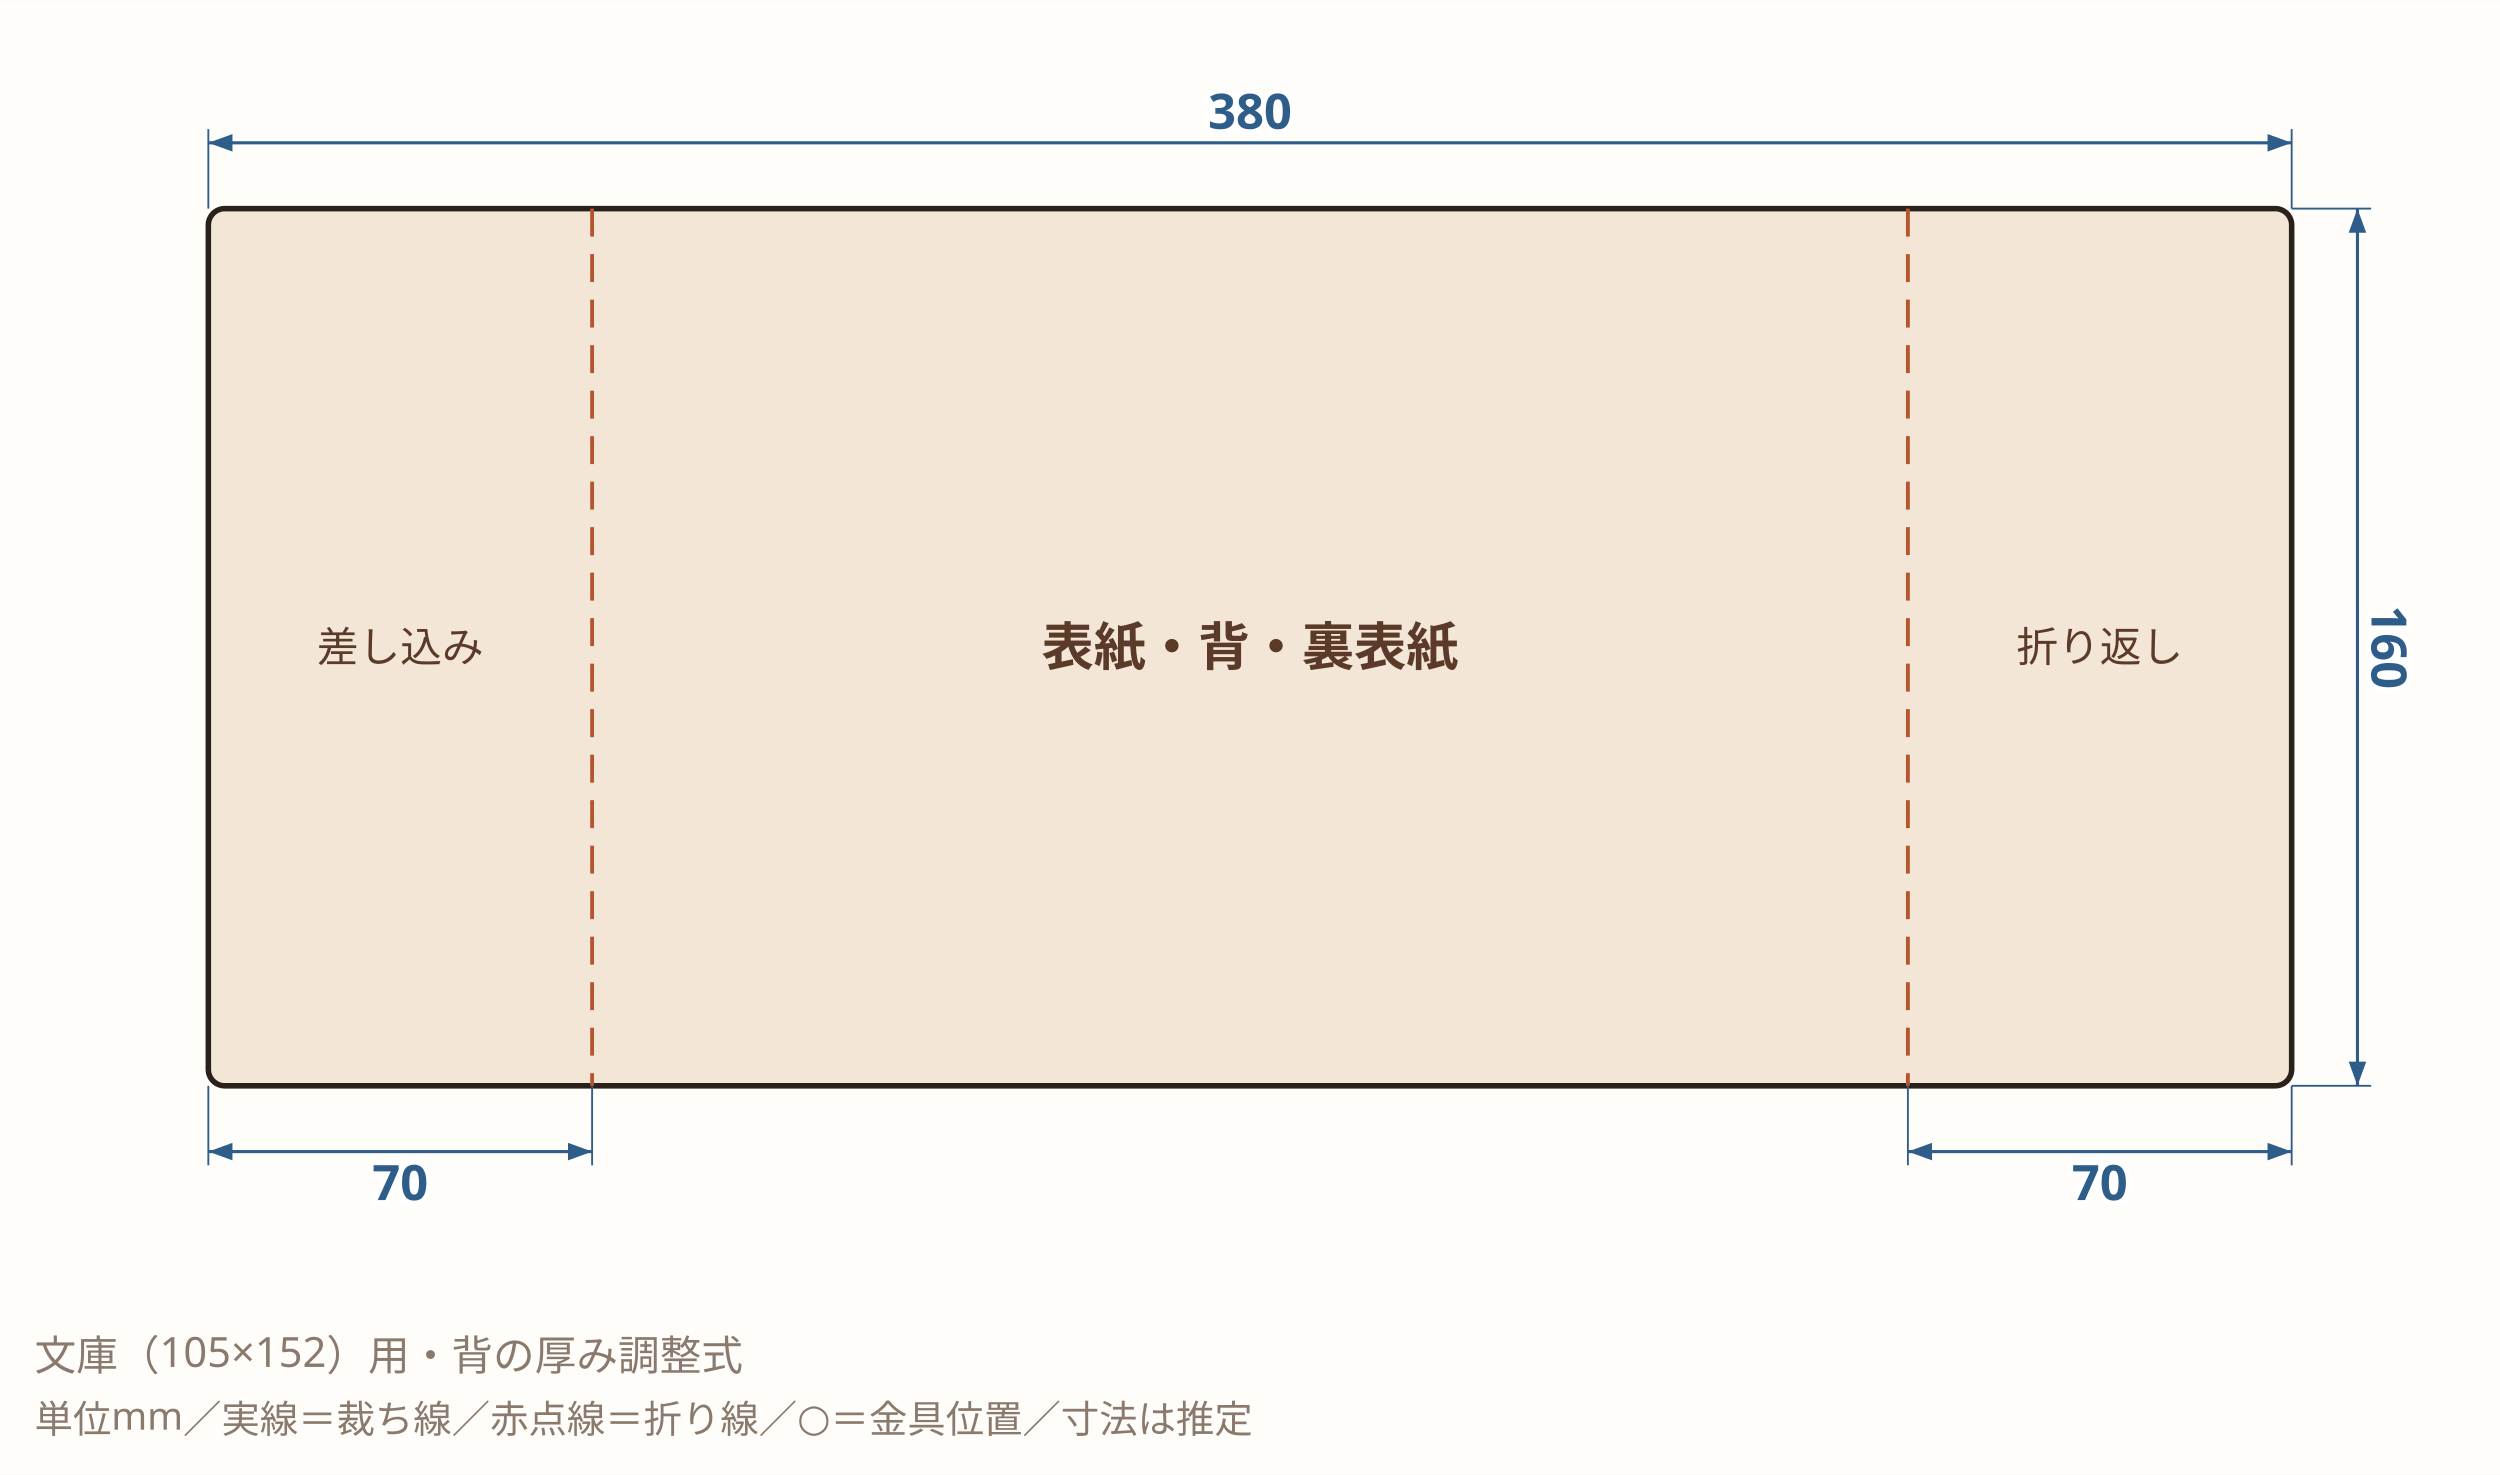
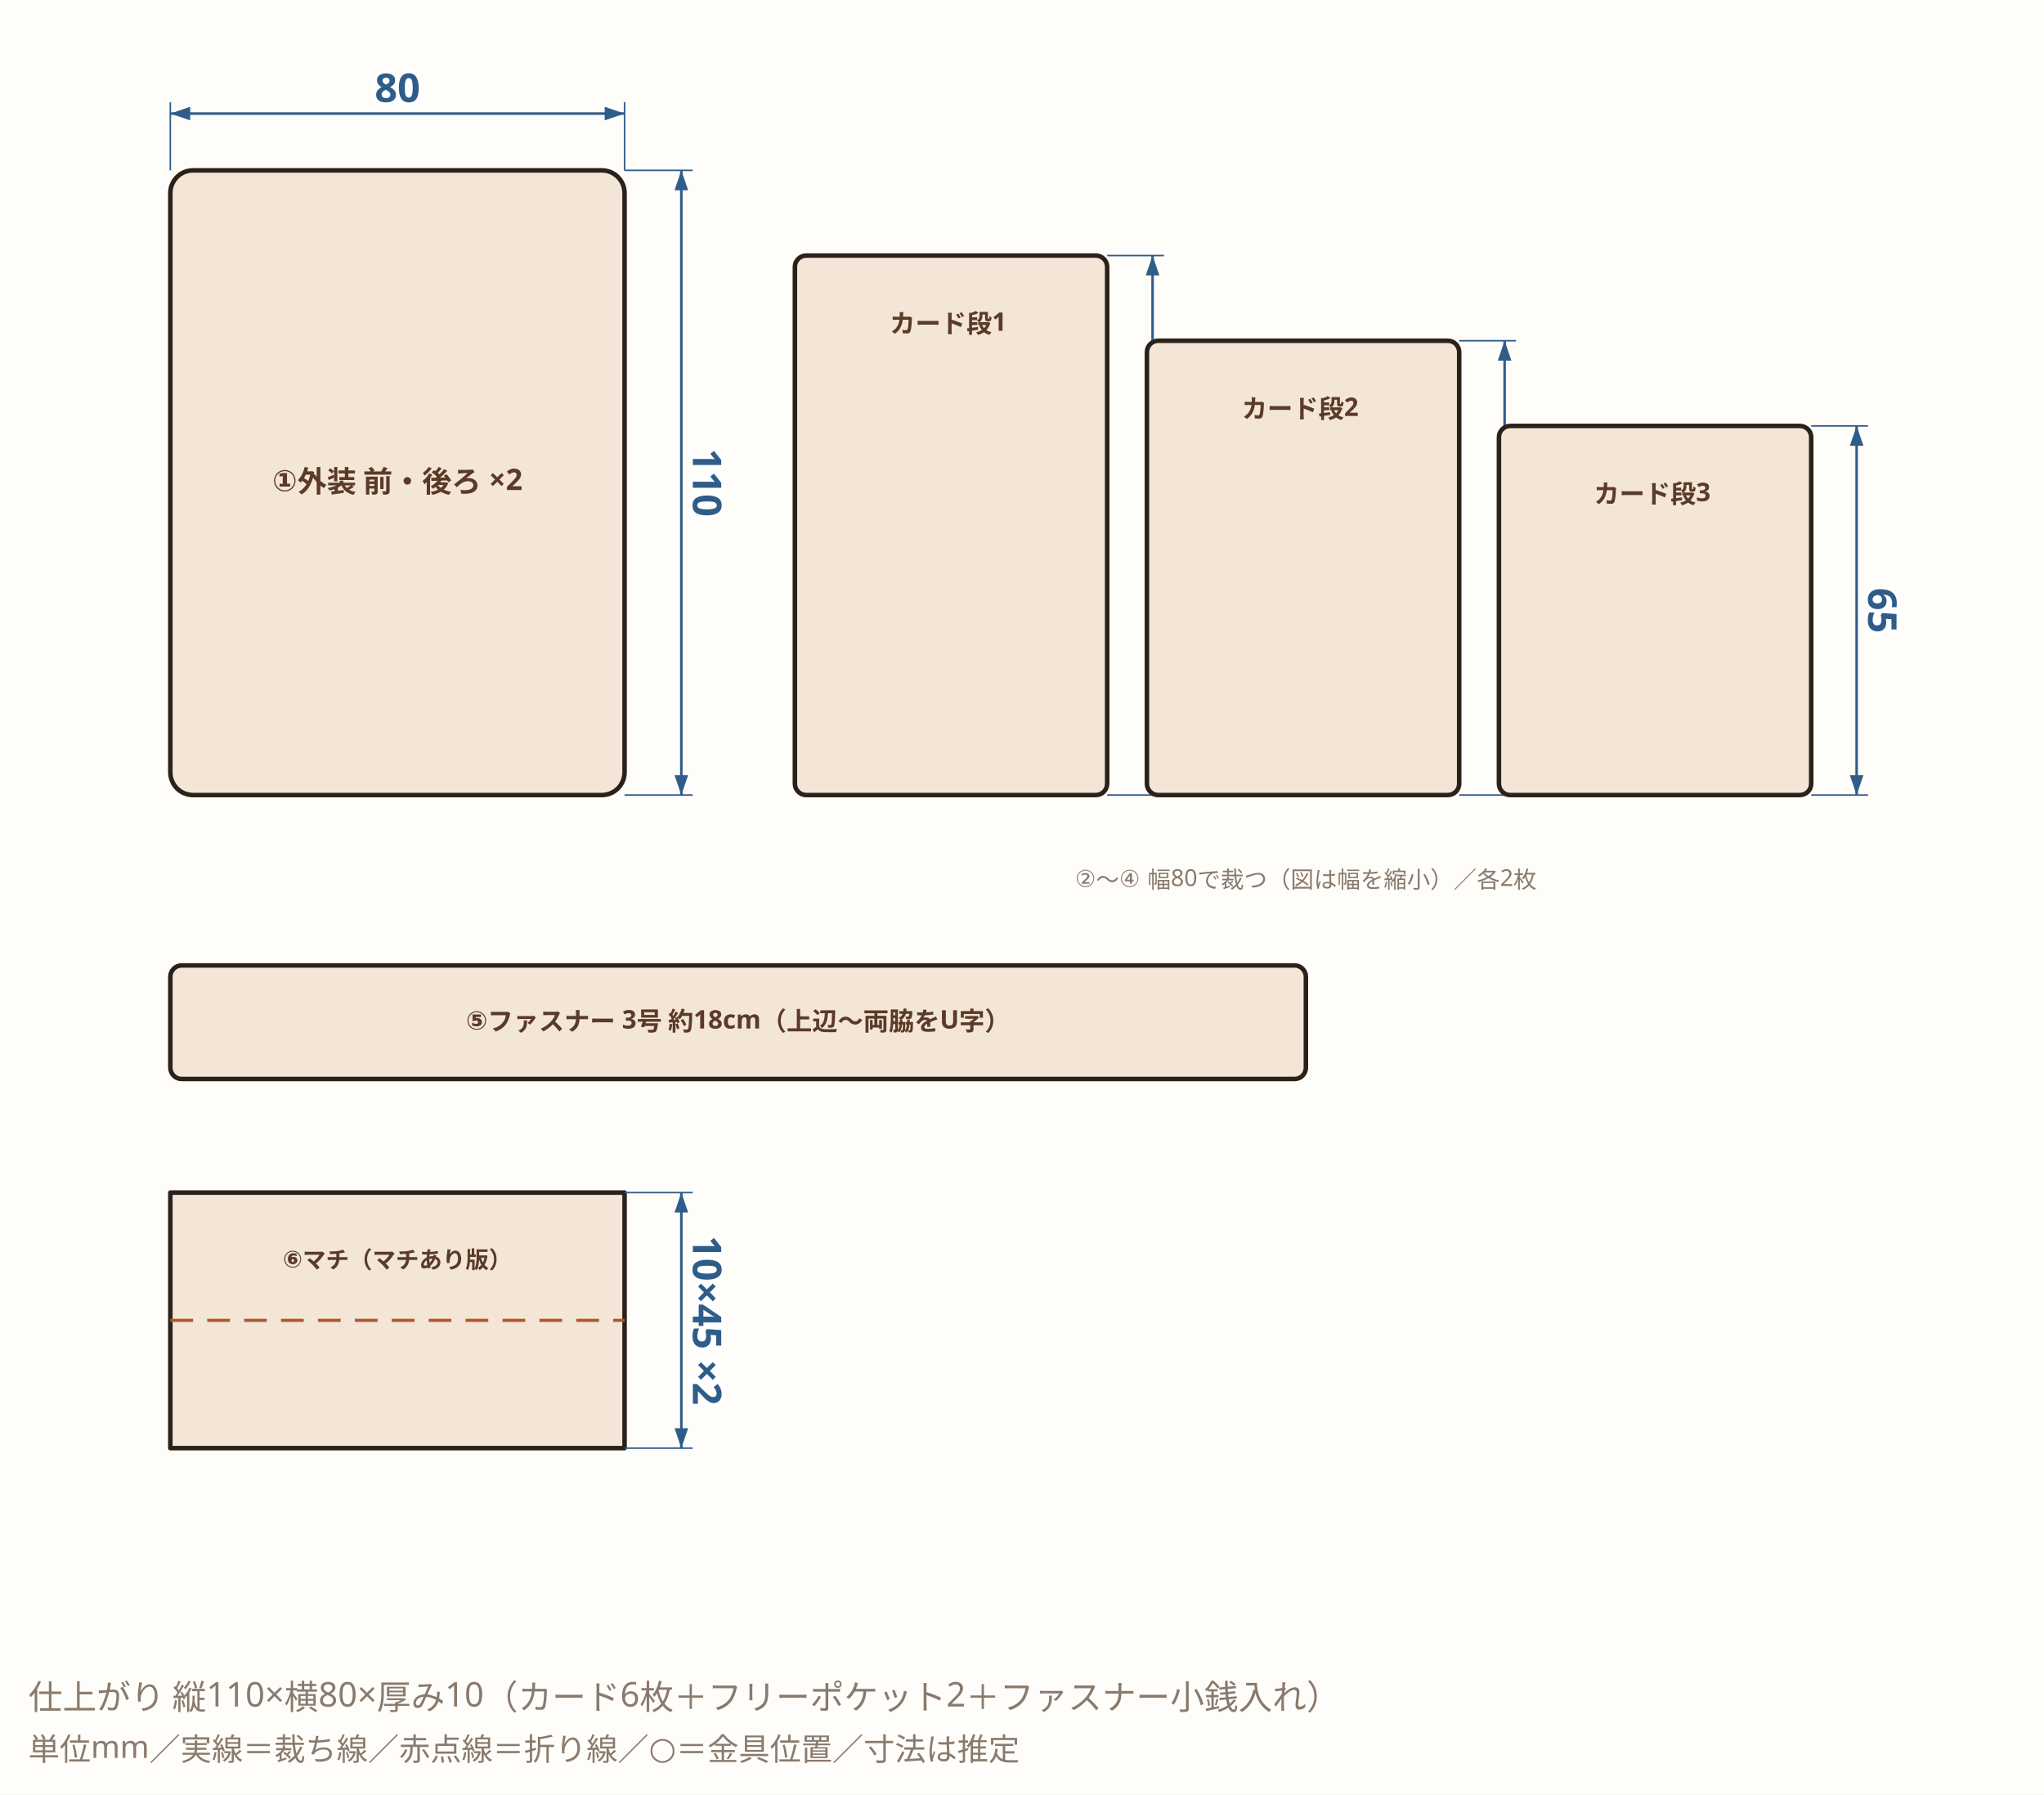
- <svg xmlns="http://www.w3.org/2000/svg" viewBox="-38.0 -38.0 456.0 268.9" width="456" height="269">
-   <rect x="-38.0" y="-38.0" width="456.0" height="268.933" fill="#fffdf9" />
-   <path d="M3,0 L377,0 A3,3 0 0 1 380,3 L380,157 A3,3 0 0 1 377,160 L3,160 A3,3 0 0 1 0,157 L0,3 A3,3 0 0 1 3,0 Z" fill="#f3e6d6" stroke="#2b211b" stroke-width="1.01" stroke-linejoin="round" />
-   <line x1="70" y1="0" x2="70" y2="160" stroke="#b5552e" stroke-width="0.70" stroke-dasharray="5.1 3.2" />
-   <line x1="310" y1="0" x2="310" y2="160" stroke="#b5552e" stroke-width="0.70" stroke-dasharray="5.1 3.2" />
-   <text x="35.0" y="80.0" font-size="7.6" fill="#5b3a29" text-anchor="middle" dominant-baseline="middle" font-weight="400" font-family="sans-serif">差し込み</text>
-   <text x="190.0" y="80.0" font-size="9.5" fill="#5b3a29" text-anchor="middle" dominant-baseline="middle" font-weight="700" font-family="sans-serif">表紙・背・裏表紙</text>
-   <text x="345.0" y="80.0" font-size="7.6" fill="#5b3a29" text-anchor="middle" dominant-baseline="middle" font-weight="400" font-family="sans-serif">折り返し</text>
-   <line x1="0.0" y1="0.0" x2="0.0" y2="-14.5" stroke="#2f5d8a" stroke-width="0.34" />
-   <line x1="380.0" y1="0.0" x2="380.0" y2="-14.5" stroke="#2f5d8a" stroke-width="0.34" />
-   <line x1="0.0" y1="-12.0" x2="380.0" y2="-12.0" stroke="#2f5d8a" stroke-width="0.57" />
-   <path d="M0.0,-12.0 L4.4,-10.4 L4.4,-13.6 Z" fill="#2f5d8a" />
-   <path d="M380.0,-12.0 L375.6,-10.4 L375.6,-13.6 Z" fill="#2f5d8a" />
-   <text x="190.0" y="-17.7" font-size="8.9" fill="#2f5d8a" text-anchor="middle" dominant-baseline="middle" font-family="sans-serif" font-weight="700" transform="rotate(0.0 190.0 -17.7)" paint-order="stroke" stroke="#fff" stroke-width="1.9">380</text>
-   <line x1="0.0" y1="160.0" x2="0.0" y2="174.5" stroke="#2f5d8a" stroke-width="0.34" />
-   <line x1="70.0" y1="160.0" x2="70.0" y2="174.5" stroke="#2f5d8a" stroke-width="0.34" />
-   <line x1="0.0" y1="172.0" x2="70.0" y2="172.0" stroke="#2f5d8a" stroke-width="0.57" />
-   <path d="M0.0,172.0 L4.4,173.6 L4.4,170.4 Z" fill="#2f5d8a" />
-   <path d="M70.0,172.0 L65.6,173.6 L65.6,170.4 Z" fill="#2f5d8a" />
-   <text x="35.0" y="177.7" font-size="8.9" fill="#2f5d8a" text-anchor="middle" dominant-baseline="middle" font-family="sans-serif" font-weight="700" transform="rotate(0.0 35.0 177.7)" paint-order="stroke" stroke="#fff" stroke-width="1.9">70</text>
-   <line x1="310.0" y1="160.0" x2="310.0" y2="174.5" stroke="#2f5d8a" stroke-width="0.34" />
-   <line x1="380.0" y1="160.0" x2="380.0" y2="174.5" stroke="#2f5d8a" stroke-width="0.34" />
-   <line x1="310.0" y1="172.0" x2="380.0" y2="172.0" stroke="#2f5d8a" stroke-width="0.57" />
-   <path d="M310.0,172.0 L314.4,173.6 L314.4,170.4 Z" fill="#2f5d8a" />
-   <path d="M380.0,172.0 L375.6,173.6 L375.6,170.4 Z" fill="#2f5d8a" />
-   <text x="345.0" y="177.7" font-size="8.9" fill="#2f5d8a" text-anchor="middle" dominant-baseline="middle" font-family="sans-serif" font-weight="700" transform="rotate(0.0 345.0 177.7)" paint-order="stroke" stroke="#fff" stroke-width="1.9">70</text>
-   <line x1="380.0" y1="0.0" x2="394.5" y2="0.0" stroke="#2f5d8a" stroke-width="0.34" />
-   <line x1="380.0" y1="160.0" x2="394.5" y2="160.0" stroke="#2f5d8a" stroke-width="0.34" />
-   <line x1="392.0" y1="0.0" x2="392.0" y2="160.0" stroke="#2f5d8a" stroke-width="0.57" />
-   <path d="M392.0,0.0 L390.4,4.4 L393.6,4.4 Z" fill="#2f5d8a" />
-   <path d="M392.0,160.0 L390.4,155.6 L393.6,155.6 Z" fill="#2f5d8a" />
-   <text x="397.7" y="80.0" font-size="8.9" fill="#2f5d8a" text-anchor="middle" dominant-baseline="middle" font-family="sans-serif" font-weight="700" transform="rotate(90.0 397.7 80.0)" paint-order="stroke" stroke="#fff" stroke-width="1.9">160</text>
-   <text x="-31.7" y="211.9" font-size="7.6" fill="#8a7a6d" font-family="sans-serif">文庫（105×152）用・背の厚み調整式</text>
-   <text x="-31.7" y="223.3" font-size="7.0" fill="#8a7a6d" font-family="sans-serif">単位mm／実線＝裁ち線／赤点線＝折り線／○＝金具位置／寸法は推定</text>
+ <svg xmlns="http://www.w3.org/2000/svg" viewBox="-30.0 -30.0 360.0 316.0" width="360" height="316">
+   <rect x="-30.0" y="-30.0" width="360.0" height="316.0" fill="#fffdf9" />
+   <path d="M4,0 L76,0 A4,4 0 0 1 80,4 L80,106 A4,4 0 0 1 76,110 L4,110 A4,4 0 0 1 0,106 L0,4 A4,4 0 0 1 4,0 Z" fill="#f3e6d6" stroke="#2b211b" stroke-width="0.80" stroke-linejoin="round" />
+   <text x="40.0" y="55.0" font-size="5.2" fill="#5b3a29" text-anchor="middle" dominant-baseline="middle" font-weight="700" font-family="sans-serif">①外装 前・後ろ ×2</text>
+   <line x1="0.0" y1="0.0" x2="0.0" y2="-12.0" stroke="#2f5d8a" stroke-width="0.27" />
+   <line x1="80.0" y1="0.0" x2="80.0" y2="-12.0" stroke="#2f5d8a" stroke-width="0.27" />
+   <line x1="0.0" y1="-10.0" x2="80.0" y2="-10.0" stroke="#2f5d8a" stroke-width="0.45" />
+   <path d="M0.0,-10.0 L3.5,-8.8 L3.5,-11.2 Z" fill="#2f5d8a" />
+   <path d="M80.0,-10.0 L76.5,-8.8 L76.5,-11.2 Z" fill="#2f5d8a" />
+   <text x="40.0" y="-14.5" font-size="7.0" fill="#2f5d8a" text-anchor="middle" dominant-baseline="middle" font-family="sans-serif" font-weight="700" transform="rotate(0.0 40.0 -14.5)" paint-order="stroke" stroke="#fff" stroke-width="1.5">80</text>
+   <line x1="80.0" y1="0.0" x2="92.0" y2="0.0" stroke="#2f5d8a" stroke-width="0.27" />
+   <line x1="80.0" y1="110.0" x2="92.0" y2="110.0" stroke="#2f5d8a" stroke-width="0.27" />
+   <line x1="90.0" y1="0.0" x2="90.0" y2="110.0" stroke="#2f5d8a" stroke-width="0.45" />
+   <path d="M90.0,0.0 L88.8,3.5 L91.2,3.5 Z" fill="#2f5d8a" />
+   <path d="M90.0,110.0 L88.8,106.5 L91.2,106.5 Z" fill="#2f5d8a" />
+   <text x="94.5" y="55.0" font-size="7.0" fill="#2f5d8a" text-anchor="middle" dominant-baseline="middle" font-family="sans-serif" font-weight="700" transform="rotate(90.0 94.5 55.0)" paint-order="stroke" stroke="#fff" stroke-width="1.5">110</text>
+   <path d="M112,15 L163,15 A2,2 0 0 1 165,17 L165,108 A2,2 0 0 1 163,110 L112,110 A2,2 0 0 1 110,108 L110,17 A2,2 0 0 1 112,15 Z" fill="#f3e6d6" stroke="#2b211b" stroke-width="0.80" stroke-linejoin="round" />
+   <text x="137.0" y="27.0" font-size="4.5" fill="#5b3a29" text-anchor="middle" dominant-baseline="middle" font-weight="700" font-family="sans-serif">カード段1</text>
+   <line x1="165.0" y1="15.0" x2="175.0" y2="15.0" stroke="#2f5d8a" stroke-width="0.27" />
+   <line x1="165.0" y1="110.0" x2="175.0" y2="110.0" stroke="#2f5d8a" stroke-width="0.27" />
+   <line x1="173.0" y1="15.0" x2="173.0" y2="110.0" stroke="#2f5d8a" stroke-width="0.45" />
+   <path d="M173.0,15.0 L171.8,18.5 L174.2,18.5 Z" fill="#2f5d8a" />
+   <path d="M173.0,110.0 L171.8,106.5 L174.2,106.5 Z" fill="#2f5d8a" />
+   <text x="177.5" y="62.5" font-size="7.0" fill="#2f5d8a" text-anchor="middle" dominant-baseline="middle" font-family="sans-serif" font-weight="700" transform="rotate(90.0 177.5 62.5)" paint-order="stroke" stroke="#fff" stroke-width="1.5">95</text>
+   <path d="M174,30 L225,30 A2,2 0 0 1 227,32 L227,108 A2,2 0 0 1 225,110 L174,110 A2,2 0 0 1 172,108 L172,32 A2,2 0 0 1 174,30 Z" fill="#f3e6d6" stroke="#2b211b" stroke-width="0.80" stroke-linejoin="round" />
+   <text x="199.0" y="42.0" font-size="4.5" fill="#5b3a29" text-anchor="middle" dominant-baseline="middle" font-weight="700" font-family="sans-serif">カード段2</text>
+   <line x1="227.0" y1="30.0" x2="237.0" y2="30.0" stroke="#2f5d8a" stroke-width="0.27" />
+   <line x1="227.0" y1="110.0" x2="237.0" y2="110.0" stroke="#2f5d8a" stroke-width="0.27" />
+   <line x1="235.0" y1="30.0" x2="235.0" y2="110.0" stroke="#2f5d8a" stroke-width="0.45" />
+   <path d="M235.0,30.0 L233.8,33.5 L236.2,33.5 Z" fill="#2f5d8a" />
+   <path d="M235.0,110.0 L233.8,106.5 L236.2,106.5 Z" fill="#2f5d8a" />
+   <text x="239.5" y="70.0" font-size="7.0" fill="#2f5d8a" text-anchor="middle" dominant-baseline="middle" font-family="sans-serif" font-weight="700" transform="rotate(90.0 239.5 70.0)" paint-order="stroke" stroke="#fff" stroke-width="1.5">80</text>
+   <path d="M236,45 L287,45 A2,2 0 0 1 289,47 L289,108 A2,2 0 0 1 287,110 L236,110 A2,2 0 0 1 234,108 L234,47 A2,2 0 0 1 236,45 Z" fill="#f3e6d6" stroke="#2b211b" stroke-width="0.80" stroke-linejoin="round" />
+   <text x="261.0" y="57.0" font-size="4.5" fill="#5b3a29" text-anchor="middle" dominant-baseline="middle" font-weight="700" font-family="sans-serif">カード段3</text>
+   <line x1="289.0" y1="45.0" x2="299.0" y2="45.0" stroke="#2f5d8a" stroke-width="0.27" />
+   <line x1="289.0" y1="110.0" x2="299.0" y2="110.0" stroke="#2f5d8a" stroke-width="0.27" />
+   <line x1="297.0" y1="45.0" x2="297.0" y2="110.0" stroke="#2f5d8a" stroke-width="0.45" />
+   <path d="M297.0,45.0 L295.8,48.5 L298.2,48.5 Z" fill="#2f5d8a" />
+   <path d="M297.0,110.0 L295.8,106.5 L298.2,106.5 Z" fill="#2f5d8a" />
+   <text x="301.5" y="77.5" font-size="7.0" fill="#2f5d8a" text-anchor="middle" dominant-baseline="middle" font-family="sans-serif" font-weight="700" transform="rotate(90.0 301.5 77.5)" paint-order="stroke" stroke="#fff" stroke-width="1.5">65</text>
+   <text x="200.0" y="125.0" font-size="4.1" fill="#8a7a6d" text-anchor="middle" dominant-baseline="middle" font-weight="400" font-family="sans-serif">②〜④ 幅80で裁つ（図は幅を縮小）／各2枚</text>
+   <path d="M2,140 L198,140 A2,2 0 0 1 200,142 L200,158 A2,2 0 0 1 198,160 L2,160 A2,2 0 0 1 0,158 L0,142 A2,2 0 0 1 2,140 Z" fill="#f3e6d6" stroke="#2b211b" stroke-width="0.80" stroke-linejoin="round" />
+   <text x="100.0" y="150.0" font-size="4.5" fill="#5b3a29" text-anchor="middle" dominant-baseline="middle" font-weight="700" font-family="sans-serif">⑤ファスナー 3号 約18cm（上辺〜両脇をU字）</text>
+   <path d="M0,180 L80,180 L80,225 L0,225 L0,180 Z" fill="#f3e6d6" stroke="#2b211b" stroke-width="0.80" stroke-linejoin="round" />
+   <line x1="0" y1="202.5" x2="80" y2="202.5" stroke="#b5552e" stroke-width="0.55" stroke-dasharray="4.0 2.5" />
+   <text x="40.0" y="192.0" font-size="4.1" fill="#5b3a29" text-anchor="middle" dominant-baseline="middle" font-weight="700" font-family="sans-serif">⑥マチ（マチあり版）</text>
+   <line x1="80.0" y1="180.0" x2="92.0" y2="180.0" stroke="#2f5d8a" stroke-width="0.27" />
+   <line x1="80.0" y1="225.0" x2="92.0" y2="225.0" stroke="#2f5d8a" stroke-width="0.27" />
+   <line x1="90.0" y1="180.0" x2="90.0" y2="225.0" stroke="#2f5d8a" stroke-width="0.45" />
+   <path d="M90.0,180.0 L88.8,183.5 L91.2,183.5 Z" fill="#2f5d8a" />
+   <path d="M90.0,225.0 L88.8,221.5 L91.2,221.5 Z" fill="#2f5d8a" />
+   <text x="94.5" y="202.5" font-size="7.0" fill="#2f5d8a" text-anchor="middle" dominant-baseline="middle" font-family="sans-serif" font-weight="700" transform="rotate(90.0 94.5 202.5)" paint-order="stroke" stroke="#fff" stroke-width="1.5">10×45 ×2</text>
+   <text x="-25.0" y="271.0" font-size="6.0" fill="#8a7a6d" font-family="sans-serif">仕上がり 縦110×横80×厚み10（カード6枚＋フリーポケット2＋ファスナー小銭入れ）</text>
+   <text x="-25.0" y="280.0" font-size="5.5" fill="#8a7a6d" font-family="sans-serif">単位mm／実線＝裁ち線／赤点線＝折り線／○＝金具位置／寸法は推定</text>
</svg>
